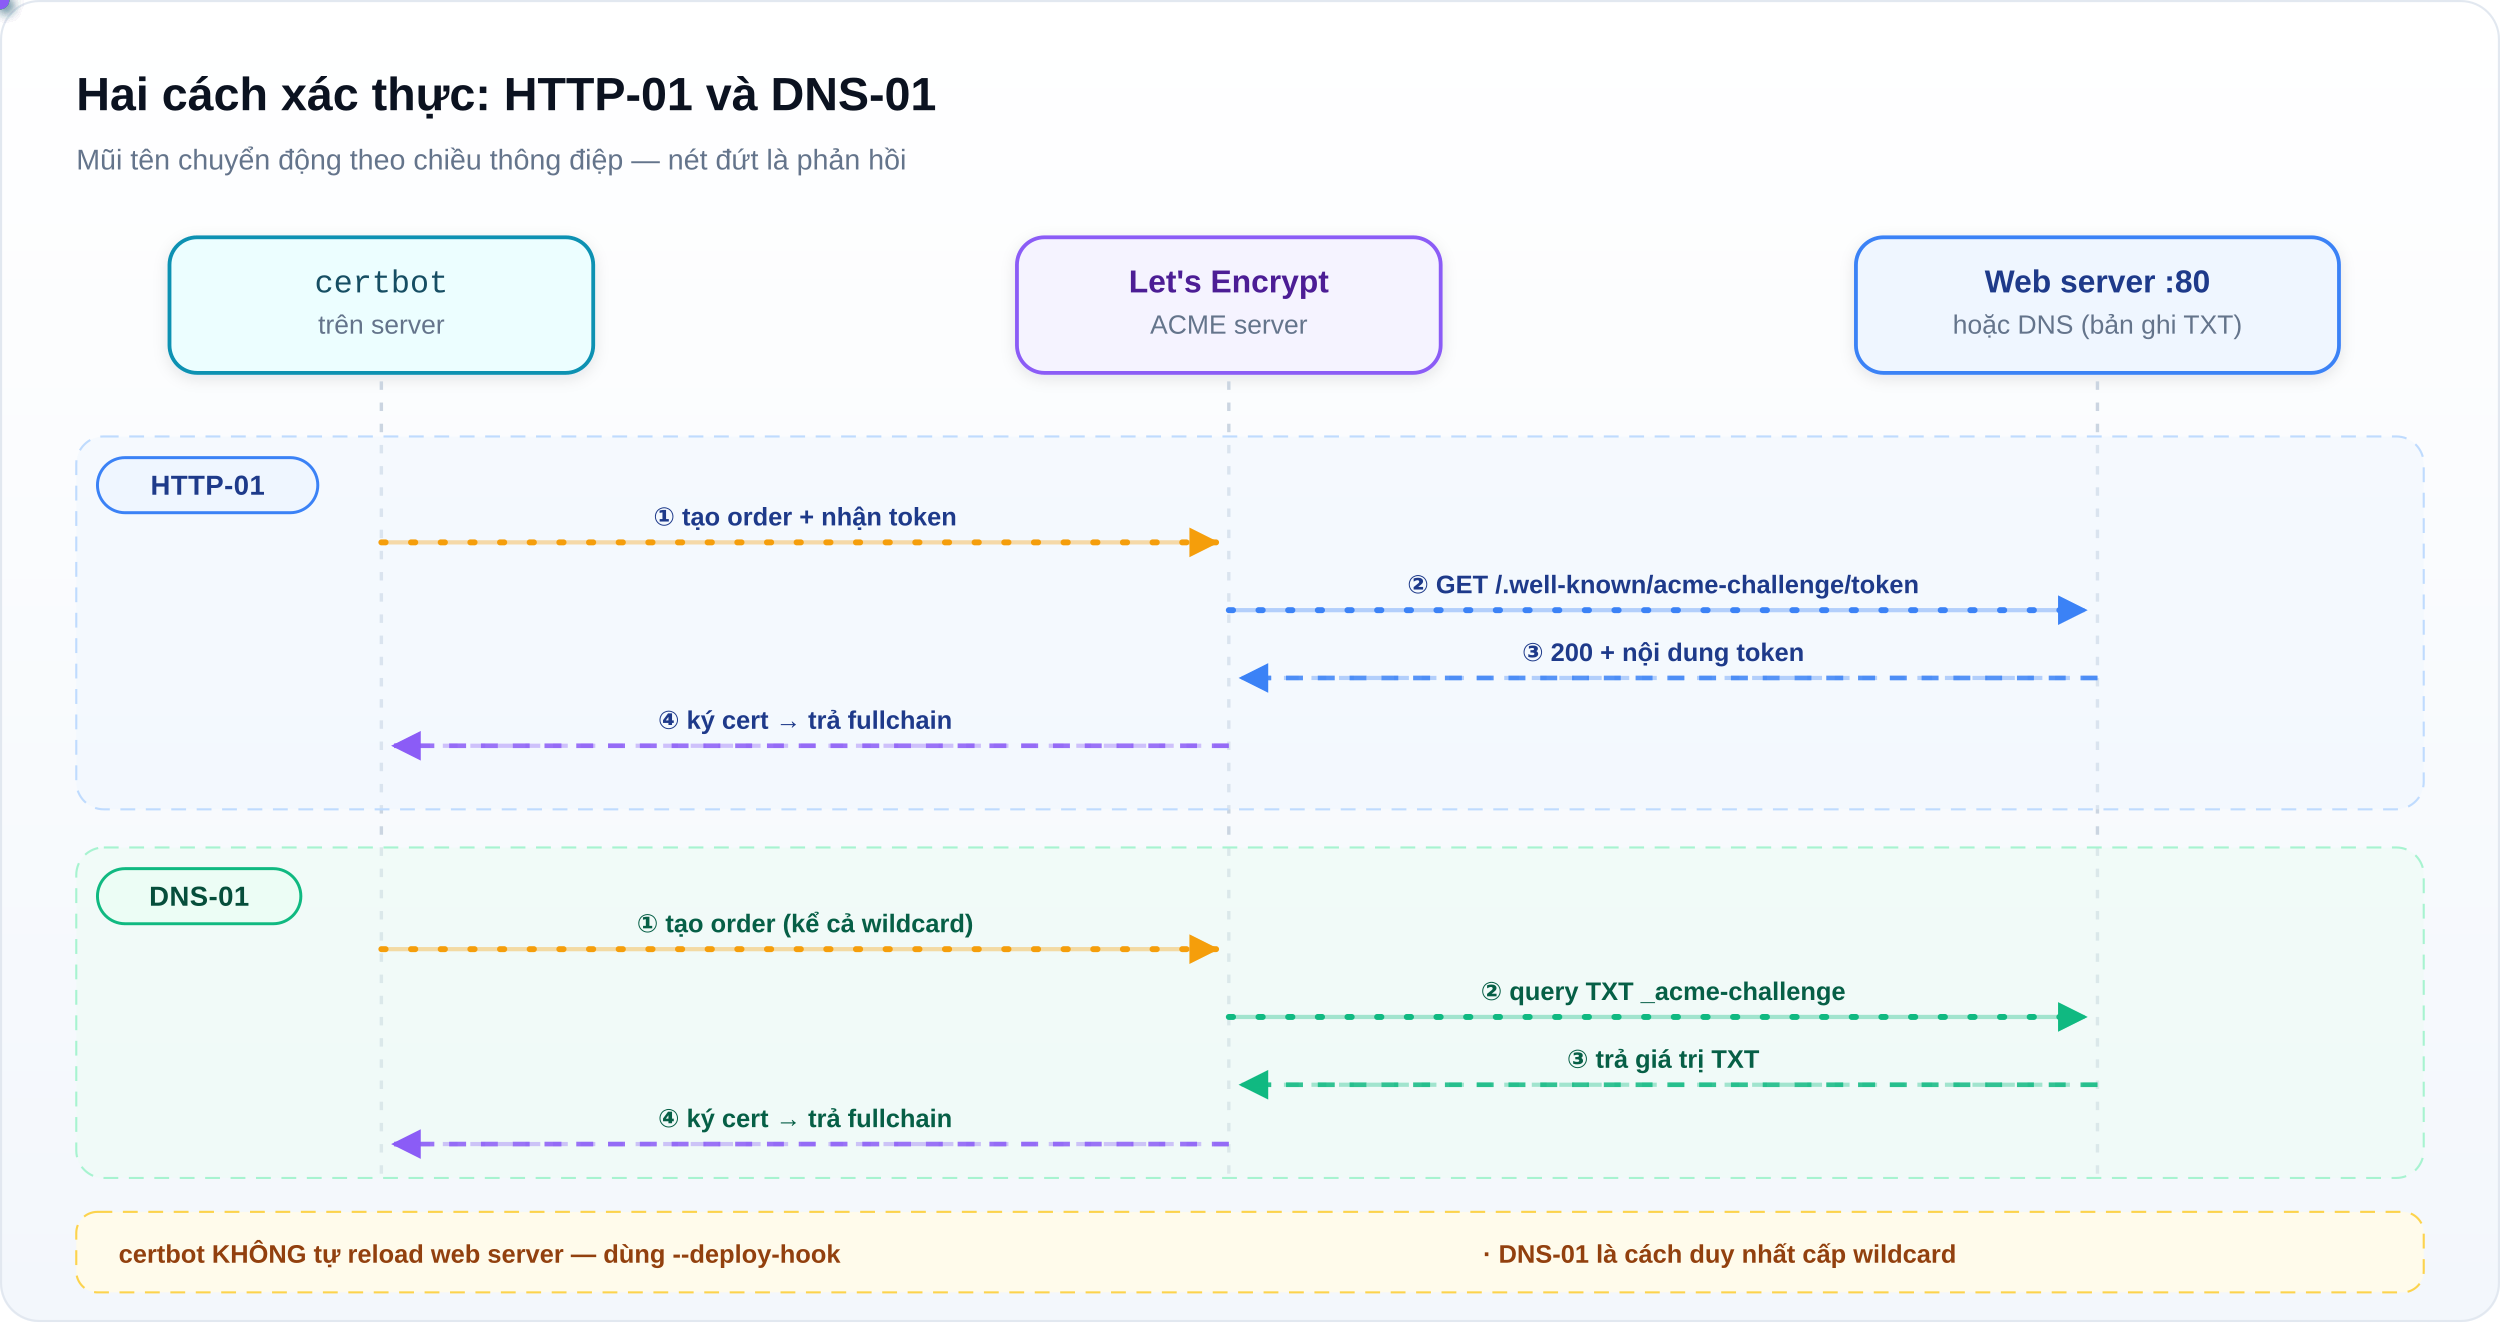
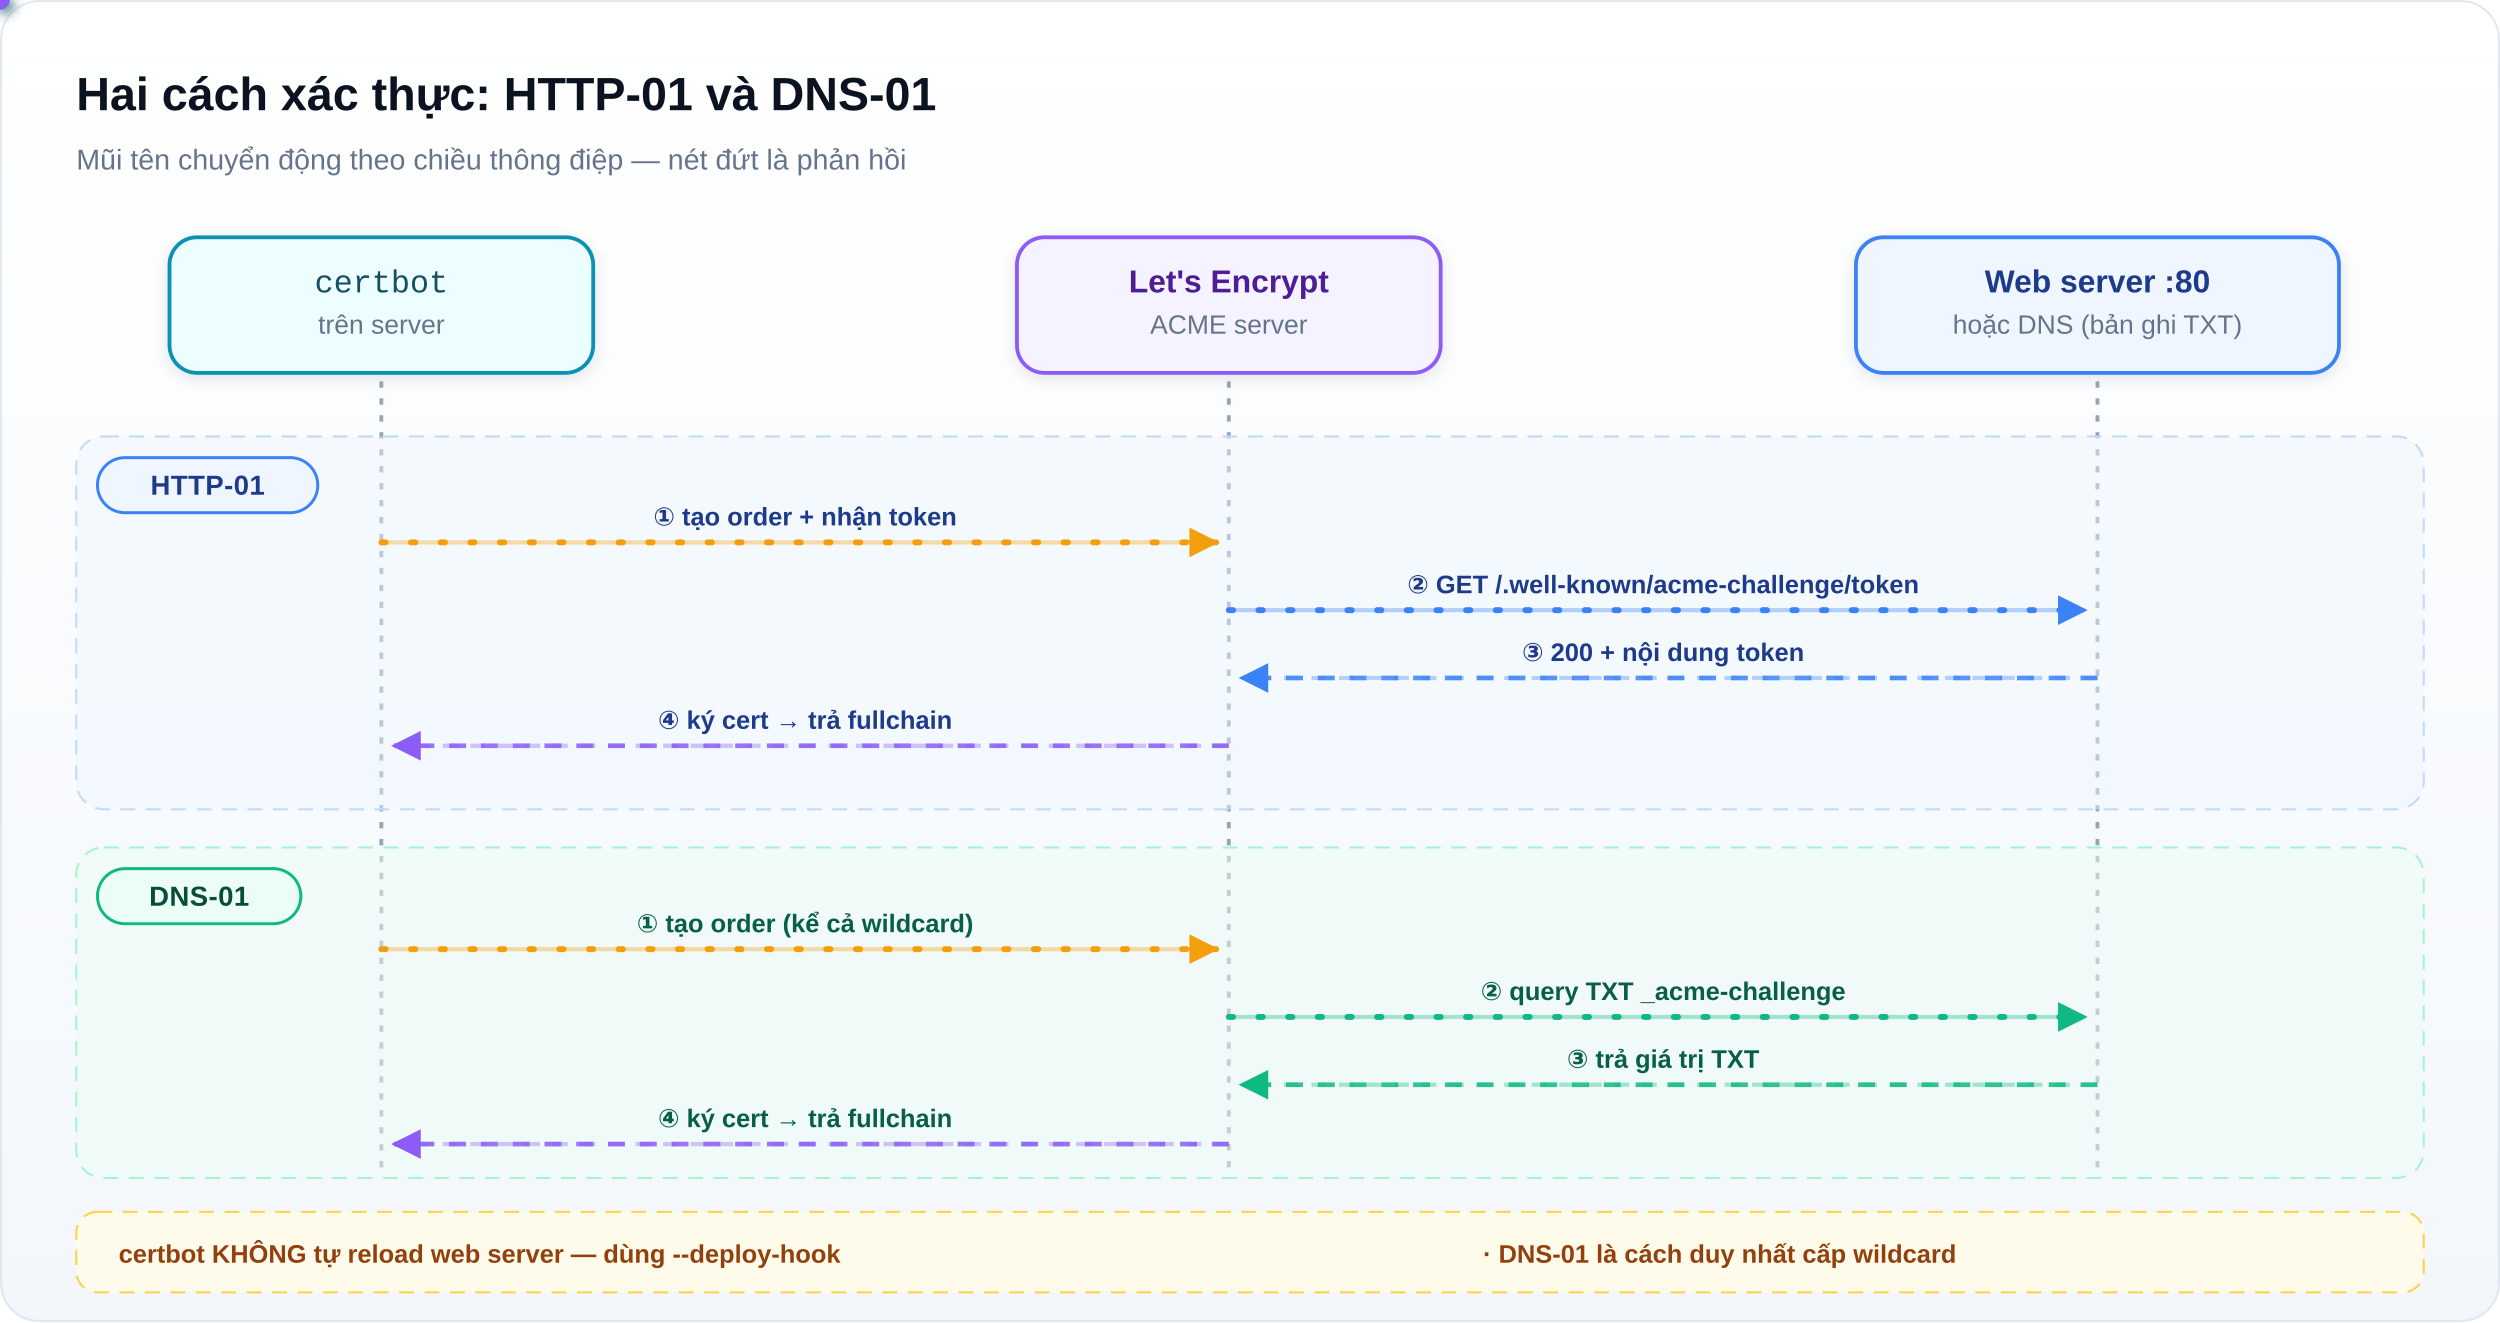
<svg xmlns="http://www.w3.org/2000/svg" width="1180" height="624" viewBox="0 0 1180 624" role="img" aria-labelledby="t d">
  <defs>
    <linearGradient id="bg" x1="0" y1="0" x2="0" y2="1">
      <stop offset="0" stop-color="#ffffff" />
      <stop offset="1" stop-color="#f3f7fc" />
    </linearGradient>
    <filter id="shadow" x="-20%" y="-20%" width="140%" height="150%">
      <feDropShadow dx="0" dy="2" stdDeviation="3.5" flood-color="#0f172a" flood-opacity="0.10" />
    </filter>
    <filter id="glow" x="-90%" y="-90%" width="280%" height="280%">
      <feGaussianBlur stdDeviation="3" result="b" />
      <feMerge>
        <feMergeNode in="b" />
        <feMergeNode in="SourceGraphic" />
      </feMerge>
    </filter>
    <marker id="ar-client" viewBox="0 0 10 10" refX="9" refY="5" markerWidth="7" markerHeight="7" orient="auto-start-reverse">
      <path d="M0 0 L10 5 L0 10 z" fill="#F59E0B" />
    </marker>
    <marker id="ar-web" viewBox="0 0 10 10" refX="9" refY="5" markerWidth="7" markerHeight="7" orient="auto-start-reverse">
      <path d="M0 0 L10 5 L0 10 z" fill="#3B82F6" />
    </marker>
    <marker id="ar-php" viewBox="0 0 10 10" refX="9" refY="5" markerWidth="7" markerHeight="7" orient="auto-start-reverse">
      <path d="M0 0 L10 5 L0 10 z" fill="#8B5CF6" />
    </marker>
    <marker id="ar-data" viewBox="0 0 10 10" refX="9" refY="5" markerWidth="7" markerHeight="7" orient="auto-start-reverse">
      <path d="M0 0 L10 5 L0 10 z" fill="#10B981" />
    </marker>
    <marker id="ar-cache" viewBox="0 0 10 10" refX="9" refY="5" markerWidth="7" markerHeight="7" orient="auto-start-reverse">
      <path d="M0 0 L10 5 L0 10 z" fill="#EAB308" />
    </marker>
    <marker id="ar-danger" viewBox="0 0 10 10" refX="9" refY="5" markerWidth="7" markerHeight="7" orient="auto-start-reverse">
      <path d="M0 0 L10 5 L0 10 z" fill="#EF4444" />
    </marker>
    <marker id="ar-ok" viewBox="0 0 10 10" refX="9" refY="5" markerWidth="7" markerHeight="7" orient="auto-start-reverse">
      <path d="M0 0 L10 5 L0 10 z" fill="#22C55E" />
    </marker>
    <marker id="ar-neutral" viewBox="0 0 10 10" refX="9" refY="5" markerWidth="7" markerHeight="7" orient="auto-start-reverse">
      <path d="M0 0 L10 5 L0 10 z" fill="#94A3B8" />
    </marker>
    <marker id="ar-cmd" viewBox="0 0 10 10" refX="9" refY="5" markerWidth="7" markerHeight="7" orient="auto-start-reverse">
      <path d="M0 0 L10 5 L0 10 z" fill="#0891B2" />
    </marker>
  </defs>
  <style>
    text { font-family: "Segoe UI","Helvetica Neue",Arial,"Noto Sans",sans-serif; }
    .title { font-size: 22px; font-weight: 700; fill: #0b1220; }
    .sub   { font-size: 13.5px; fill: #64748b; }
    .n     { font-size: 16px; font-weight: 650; }
    .s     { font-size: 12.5px; fill: #64748b; }
    .mono  { font-family: "SFMono-Regular",Consolas,"Liberation Mono",Menlo,monospace; font-size: 12.5px; }
    .band  { font-size: 13px; font-weight: 700; letter-spacing: .2px; }

    .flow {
      fill: none; stroke-width: 2.8; stroke-linecap: round;
      stroke-dasharray: 2 12;
      animation: flow 1.15s linear infinite;
    }
    @keyframes flow { to { stroke-dashoffset: -28; } }

    .dashflow {
      fill: none; stroke-width: 2.2; stroke-dasharray: 8 7;
      animation: dashflow 1.7s linear infinite;
    }
    @keyframes dashflow { to { stroke-dashoffset: -30; } }

    .pulse { animation: pulse 2.8s ease-in-out infinite; }
    @keyframes pulse { 0%,100% { opacity: .35 } 50% { opacity: .95 } }

    @media (prefers-reduced-motion: reduce) {
      .flow, .dashflow, .pulse { animation: none; }
    }
  </style>
  <rect x="0" y="0" width="1180" height="624" rx="18" fill="url(#bg)" />
  <rect x="0.5" y="0.5" width="1179" height="623" rx="18" fill="none" stroke="#e2e8f0" />
  <text x="36" y="52" class="title">Hai cách xác thực: HTTP-01 và DNS-01</text>
  <text x="36" y="80" class="sub">Mũi tên chuyển động theo chiều thông điệp — nét đứt là phản hồi</text>
  <rect x="80" y="112" width="200" height="64" rx="13" fill="#ECFEFF" stroke="#0891B2" stroke-width="1.8" filter="url(#shadow)" />
  <text x="180.0" y="138.0" text-anchor="middle" class="mono" fill="#164E63" style="font-size:15px">certbot</text>
  <text x="180.0" y="157.5" text-anchor="middle" class="s" fill="#164E63">trên server</text>
  <rect x="480" y="112" width="200" height="64" rx="13" fill="#F5F3FF" stroke="#8B5CF6" stroke-width="1.8" filter="url(#shadow)" />
  <text x="580.0" y="138.0" text-anchor="middle" class="n" fill="#4C1D95" style="font-size:15px">Let's Encrypt</text>
  <text x="580.0" y="157.5" text-anchor="middle" class="s" fill="#4C1D95">ACME server</text>
  <rect x="876" y="112" width="228" height="64" rx="13" fill="#EFF6FF" stroke="#3B82F6" stroke-width="1.8" filter="url(#shadow)" />
  <text x="990.0" y="138.0" text-anchor="middle" class="n" fill="#1E3A8A" style="font-size:15px">Web server :80</text>
  <text x="990.0" y="157.5" text-anchor="middle" class="s" fill="#1E3A8A">hoặc DNS (bản ghi TXT)</text>
-   <line x1="180" y1="180" x2="180" y2="556" stroke="#CBD5E1" stroke-width="1.6" stroke-dasharray="4 6" />
-   <line x1="580" y1="180" x2="580" y2="556" stroke="#CBD5E1" stroke-width="1.6" stroke-dasharray="4 6" />
-   <line x1="990" y1="180" x2="990" y2="556" stroke="#CBD5E1" stroke-width="1.6" stroke-dasharray="4 6" />
+   <line x1="180" y1="180" x2="180" y2="556" stroke="#94A3B8" stroke-width="1.8" stroke-dasharray="3 5" />
+   <line x1="580" y1="180" x2="580" y2="556" stroke="#94A3B8" stroke-width="1.8" stroke-dasharray="3 5" />
+   <line x1="990" y1="180" x2="990" y2="556" stroke="#94A3B8" stroke-width="1.8" stroke-dasharray="3 5" />
  <rect x="36" y="206" width="1108" height="176" rx="13" fill="#EFF6FF" fill-opacity="0.45" stroke="#BFDBFE" stroke-dasharray="7 5" />
  <rect x="46" y="216" width="104" height="26" rx="13" fill="#EFF6FF" stroke="#3B82F6" stroke-width="1.4" />
  <text x="98.0" y="233.5" text-anchor="middle" class="band" fill="#1E3A8A">HTTP-01</text>
  <path d="M180 256 L574 256" fill="none" stroke="#F59E0B" stroke-opacity="0.35" stroke-width="2" marker-end="url(#ar-client)" />
  <path d="M180 256 L574 256" class="flow" stroke="#F59E0B" style="animation-delay:-0.0s" />
  <circle r="4.4" fill="#F59E0B" filter="url(#glow)">
    <animateMotion dur="2.4s" begin="0.40s" repeatCount="indefinite" path="M180 256 L574 256" />
  </circle>
  <text x="380.0" y="248" text-anchor="middle" fill="#1e3a8a" style="font-size:12px;font-weight:600">① tạo order + nhận token</text>
  <path d="M580 288 L984 288" fill="none" stroke="#3B82F6" stroke-opacity="0.35" stroke-width="2" marker-end="url(#ar-web)" />
  <path d="M580 288 L984 288" class="flow" stroke="#3B82F6" style="animation-delay:-0.0s" />
  <circle r="4.4" fill="#3B82F6" filter="url(#glow)">
    <animateMotion dur="2.4s" begin="0.10s" repeatCount="indefinite" path="M580 288 L984 288" />
  </circle>
  <text x="785.0" y="280" text-anchor="middle" fill="#1e3a8a" style="font-size:12px;font-weight:600">② GET /.well-known/acme-challenge/token</text>
  <path d="M990 320 L586 320" fill="none" stroke="#3B82F6" stroke-opacity="0.35" stroke-width="2" stroke-dasharray="7 6" marker-end="url(#ar-web)" />
  <path d="M990 320 L586 320" class="dashflow" stroke="#3B82F6" opacity="0.85" />
  <circle r="4.4" fill="#3B82F6" filter="url(#glow)">
    <animateMotion dur="2.4s" begin="0.50s" repeatCount="indefinite" path="M990 320 L586 320" />
  </circle>
  <text x="785.0" y="312" text-anchor="middle" fill="#1e3a8a" style="font-size:12px;font-weight:600">③ 200 + nội dung token</text>
  <path d="M580 352 L186 352" fill="none" stroke="#8B5CF6" stroke-opacity="0.35" stroke-width="2" stroke-dasharray="7 6" marker-end="url(#ar-php)" />
  <path d="M580 352 L186 352" class="dashflow" stroke="#8B5CF6" opacity="0.85" />
  <circle r="4.4" fill="#8B5CF6" filter="url(#glow)">
    <animateMotion dur="2.4s" begin="0.20s" repeatCount="indefinite" path="M580 352 L186 352" />
  </circle>
  <text x="380.0" y="344" text-anchor="middle" fill="#1e3a8a" style="font-size:12px;font-weight:600">④ ký cert → trả fullchain</text>
  <rect x="36" y="400" width="1108" height="156" rx="13" fill="#ECFDF5" fill-opacity="0.5" stroke="#A7F3D0" stroke-dasharray="7 5" />
  <rect x="46" y="410" width="96" height="26" rx="13" fill="#ECFDF5" stroke="#10B981" stroke-width="1.4" />
  <text x="94.0" y="427.5" text-anchor="middle" class="band" fill="#064E3B">DNS-01</text>
  <path d="M180 448 L574 448" fill="none" stroke="#F59E0B" stroke-opacity="0.35" stroke-width="2" marker-end="url(#ar-client)" />
  <path d="M180 448 L574 448" class="flow" stroke="#F59E0B" style="animation-delay:-0.0s" />
  <circle r="4.4" fill="#F59E0B" filter="url(#glow)">
    <animateMotion dur="2.4s" begin="0.30s" repeatCount="indefinite" path="M180 448 L574 448" />
  </circle>
  <text x="380.0" y="440" text-anchor="middle" fill="#065f46" style="font-size:12px;font-weight:600">① tạo order (kể cả wildcard)</text>
  <path d="M580 480 L984 480" fill="none" stroke="#10B981" stroke-opacity="0.35" stroke-width="2" marker-end="url(#ar-data)" />
  <path d="M580 480 L984 480" class="flow" stroke="#10B981" style="animation-delay:-0.0s" />
  <circle r="4.4" fill="#10B981" filter="url(#glow)">
    <animateMotion dur="2.4s" begin="0.00s" repeatCount="indefinite" path="M580 480 L984 480" />
  </circle>
  <text x="785.0" y="472" text-anchor="middle" fill="#065f46" style="font-size:12px;font-weight:600">② query TXT _acme-challenge</text>
  <path d="M990 512 L586 512" fill="none" stroke="#10B981" stroke-opacity="0.35" stroke-width="2" stroke-dasharray="7 6" marker-end="url(#ar-data)" />
  <path d="M990 512 L586 512" class="dashflow" stroke="#10B981" opacity="0.85" />
  <circle r="4.4" fill="#10B981" filter="url(#glow)">
    <animateMotion dur="2.4s" begin="0.20s" repeatCount="indefinite" path="M990 512 L586 512" />
  </circle>
  <text x="785.0" y="504" text-anchor="middle" fill="#065f46" style="font-size:12px;font-weight:600">③ trả giá trị TXT</text>
  <path d="M580 540 L186 540" fill="none" stroke="#8B5CF6" stroke-opacity="0.35" stroke-width="2" stroke-dasharray="7 6" marker-end="url(#ar-php)" />
  <path d="M580 540 L186 540" class="dashflow" stroke="#8B5CF6" opacity="0.85" />
  <circle r="4.4" fill="#8B5CF6" filter="url(#glow)">
    <animateMotion dur="2.4s" begin="0.00s" repeatCount="indefinite" path="M580 540 L186 540" />
  </circle>
  <text x="380.0" y="532" text-anchor="middle" fill="#065f46" style="font-size:12px;font-weight:600">④ ký cert → trả fullchain</text>
  <rect x="36" y="572" width="1108" height="38" rx="10" fill="#FFFBEB" stroke="#FCD34D" stroke-dasharray="7 5" />
  <text x="56" y="596" text-anchor="start" fill="#92400E" style="font-size:12px;font-weight:600">certbot KHÔNG tự reload web server — dùng --deploy-hook</text>
  <text x="700" y="596" text-anchor="start" fill="#92400E" style="font-size:12px;font-weight:600">· DNS-01 là cách duy nhất cấp wildcard</text>
</svg>
